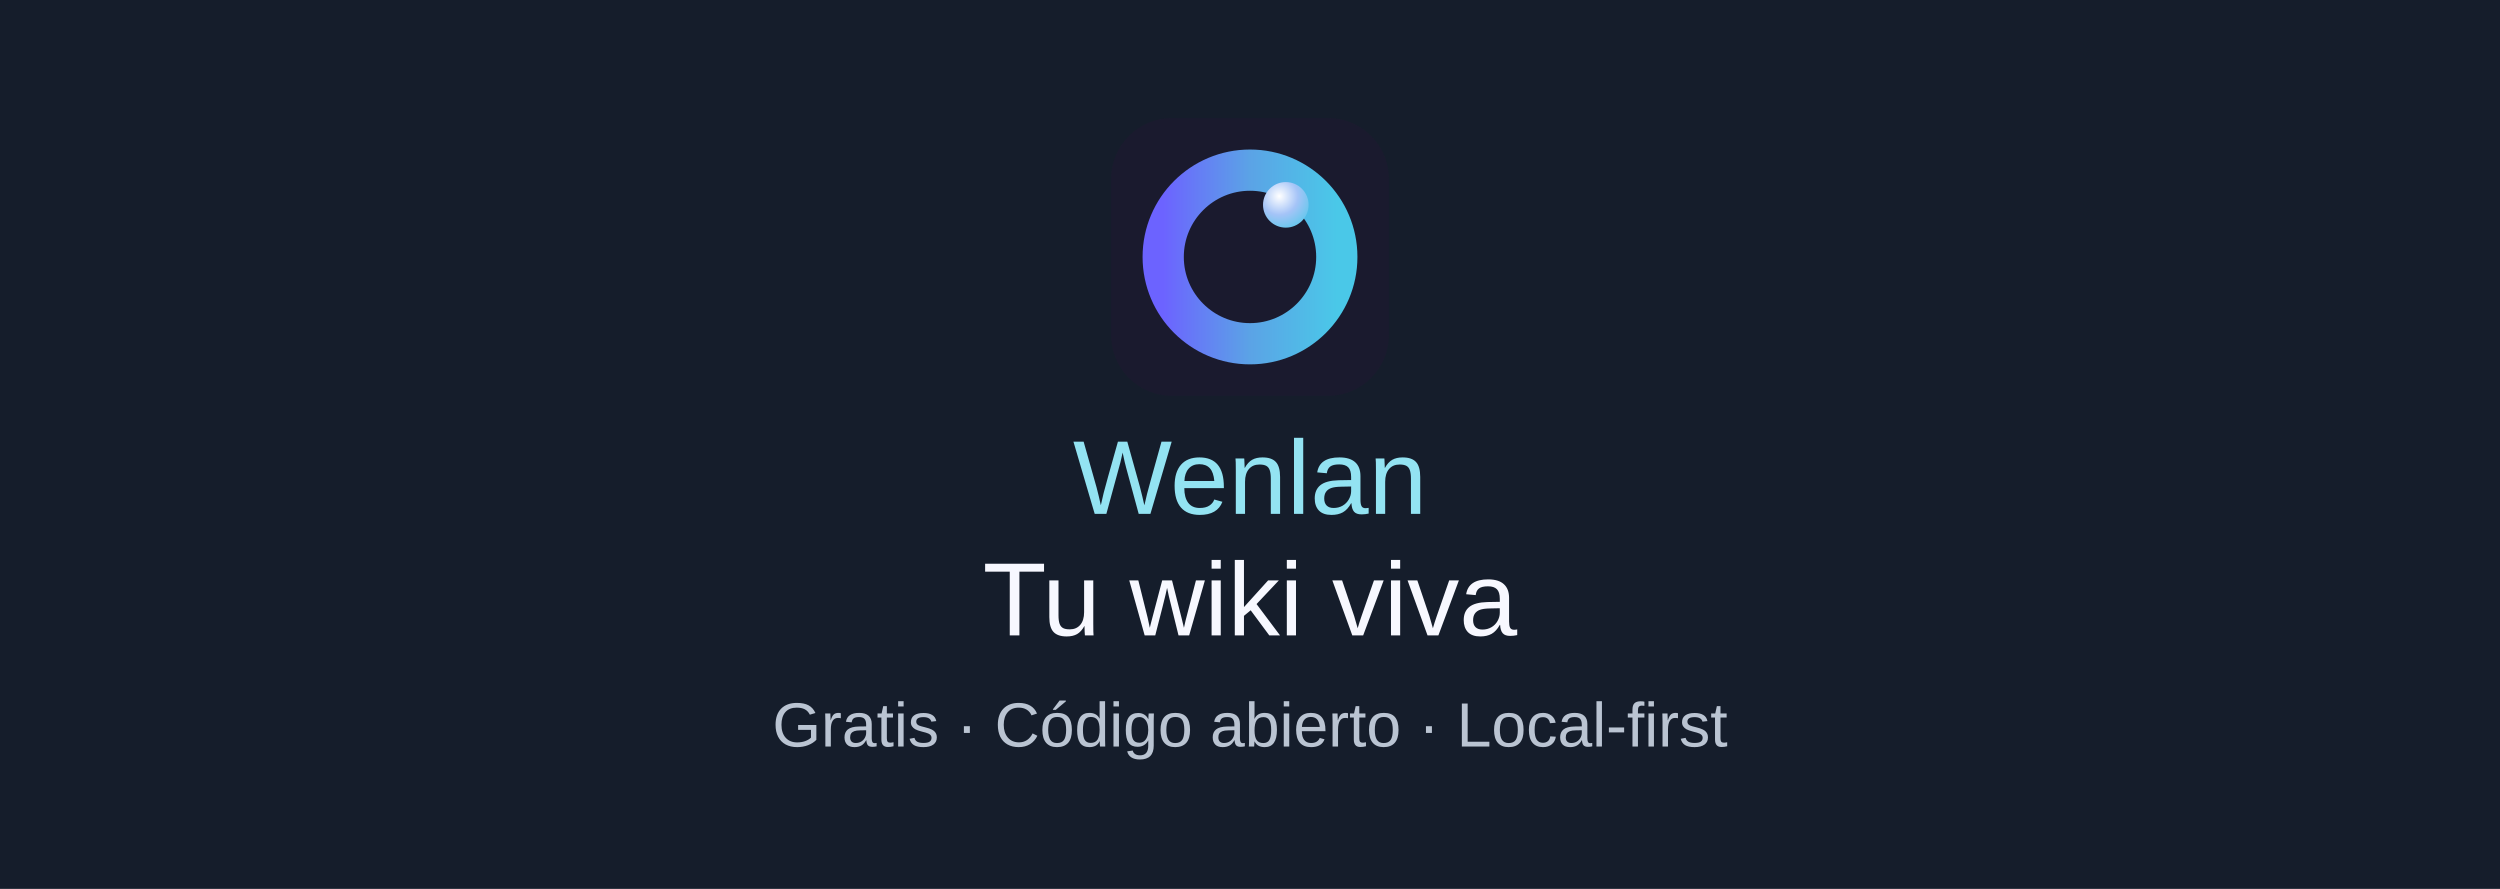
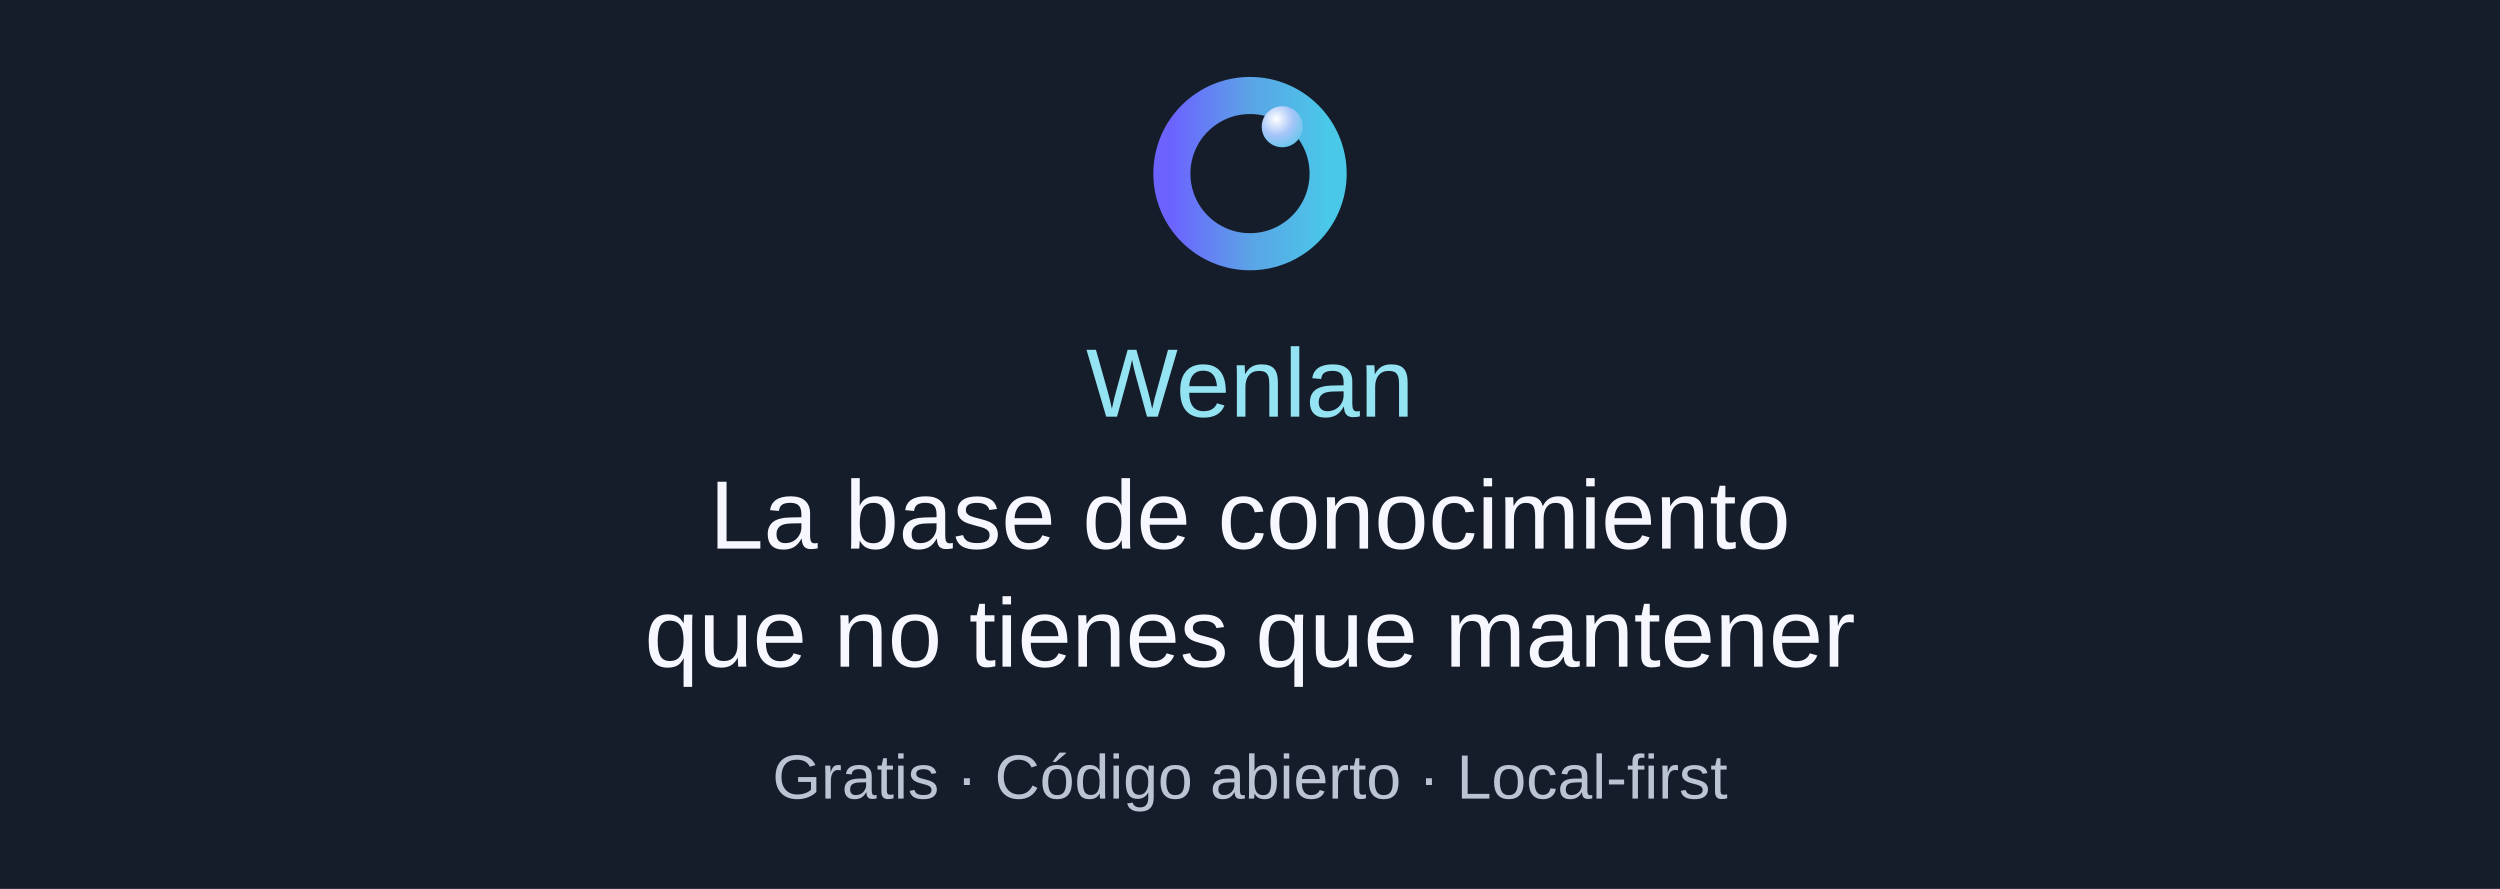
<svg xmlns="http://www.w3.org/2000/svg" width="720" height="256" viewBox="0 0 720 256" fill="none" role="img" aria-labelledby="title desc">
  <rect width="720" height="256" fill="#151D2B" />
-   <g transform="translate(320 34) scale(0.15625)">
-     <rect width="512" height="512" rx="112" fill="#1A1A2E" />
+   <g transform="translate(324 14) scale(0.140625)">
    <circle cx="256" cy="256" r="160" fill="none" stroke="url(#banner-es-ES-mobile-ring)" stroke-width="76" />
    <circle cx="322" cy="160" r="42" fill="url(#banner-es-ES-mobile-orb)" />
  </g>
-   <text x="360" y="148" fill="#93E3F2" font-size="30.24" font-weight="500" text-anchor="middle">
+   <text x="360" y="120" fill="#93E3F2" font-size="28" font-weight="500" text-anchor="middle">
    <tspan font-family="-apple-system, BlinkMacSystemFont, &quot;SF Pro Display&quot;, &quot;Helvetica Neue&quot;, Arial, sans-serif">Wenlan</tspan>
  </text>
-   <text x="360" y="183" fill="#F7F8FF" font-family="-apple-system, BlinkMacSystemFont, &quot;SF Pro Display&quot;, &quot;Helvetica Neue&quot;, Arial, sans-serif" font-size="30" font-weight="500" text-anchor="middle">Tu wiki viva</text>
-   <text x="360" y="215" fill="#BAC4D2" font-family="-apple-system, BlinkMacSystemFont, &quot;SF Pro Display&quot;, &quot;Helvetica Neue&quot;, Arial, sans-serif" font-size="18" font-weight="400" text-anchor="middle">Gratis · Código abierto · Local-first</text>
+   <text x="360" y="158" fill="#F7F8FF" font-family="-apple-system, BlinkMacSystemFont, &quot;SF Pro Display&quot;, &quot;Helvetica Neue&quot;, Arial, sans-serif" font-size="28" font-weight="500" text-anchor="middle">La base de conocimiento</text>
+   <text x="360" y="192" fill="#F7F8FF" font-family="-apple-system, BlinkMacSystemFont, &quot;SF Pro Display&quot;, &quot;Helvetica Neue&quot;, Arial, sans-serif" font-size="28" font-weight="500" text-anchor="middle">que no tienes que mantener</text>
+   <text x="360" y="230" fill="#BAC4D2" font-family="-apple-system, BlinkMacSystemFont, &quot;SF Pro Display&quot;, &quot;Helvetica Neue&quot;, Arial, sans-serif" font-size="18" font-weight="400" text-anchor="middle">Gratis · Código abierto · Local-first</text>
  <defs>
    <linearGradient id="banner-es-ES-mobile-ring" x1="96" y1="256" x2="416" y2="256" gradientUnits="userSpaceOnUse">
      <stop stop-color="#6C63FF" />
      <stop offset="0.5" stop-color="#5BA3E6" />
      <stop offset="1" stop-color="#4AC8E8" />
    </linearGradient>
    <radialGradient id="banner-es-ES-mobile-orb" cx="0" cy="0" r="1" gradientUnits="userSpaceOnUse" gradientTransform="translate(310 144) rotate(52.125) scale(76.0263)">
      <stop stop-color="#FFFFFF" />
      <stop offset="0.45" stop-color="#A5C4F7" />
      <stop offset="1" stop-color="#4AC8E8" />
    </radialGradient>
  </defs>
</svg>
